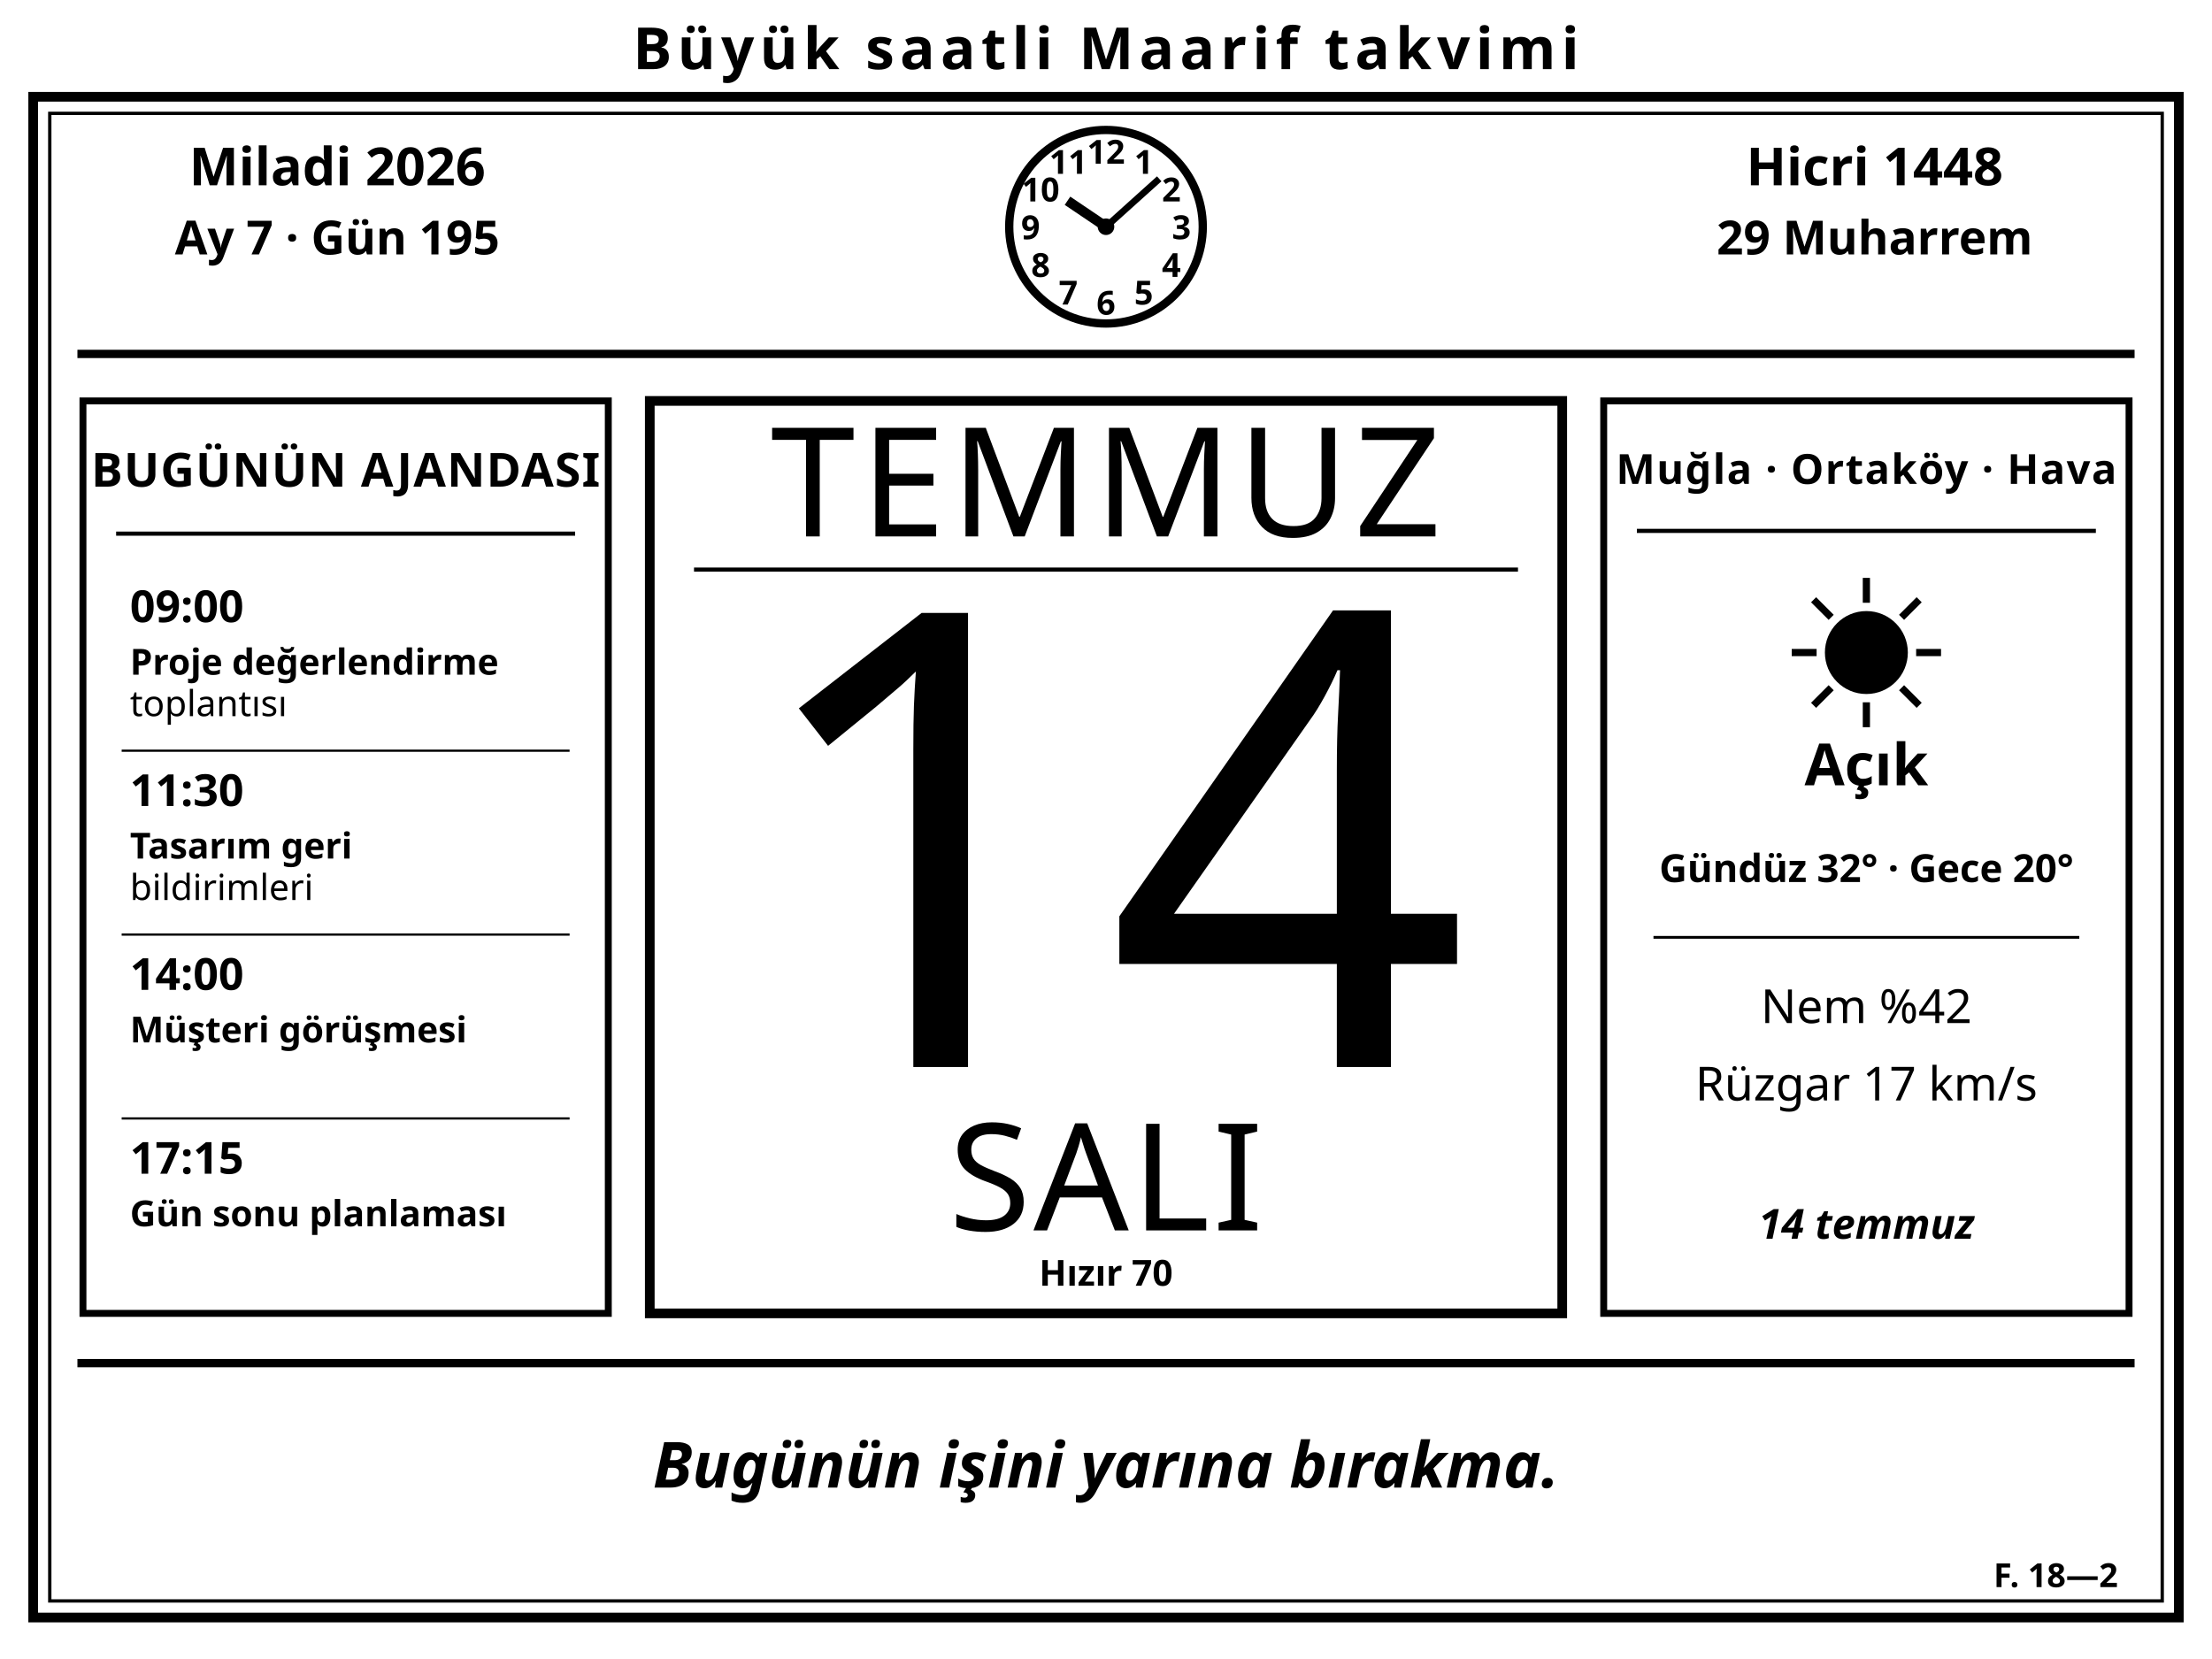
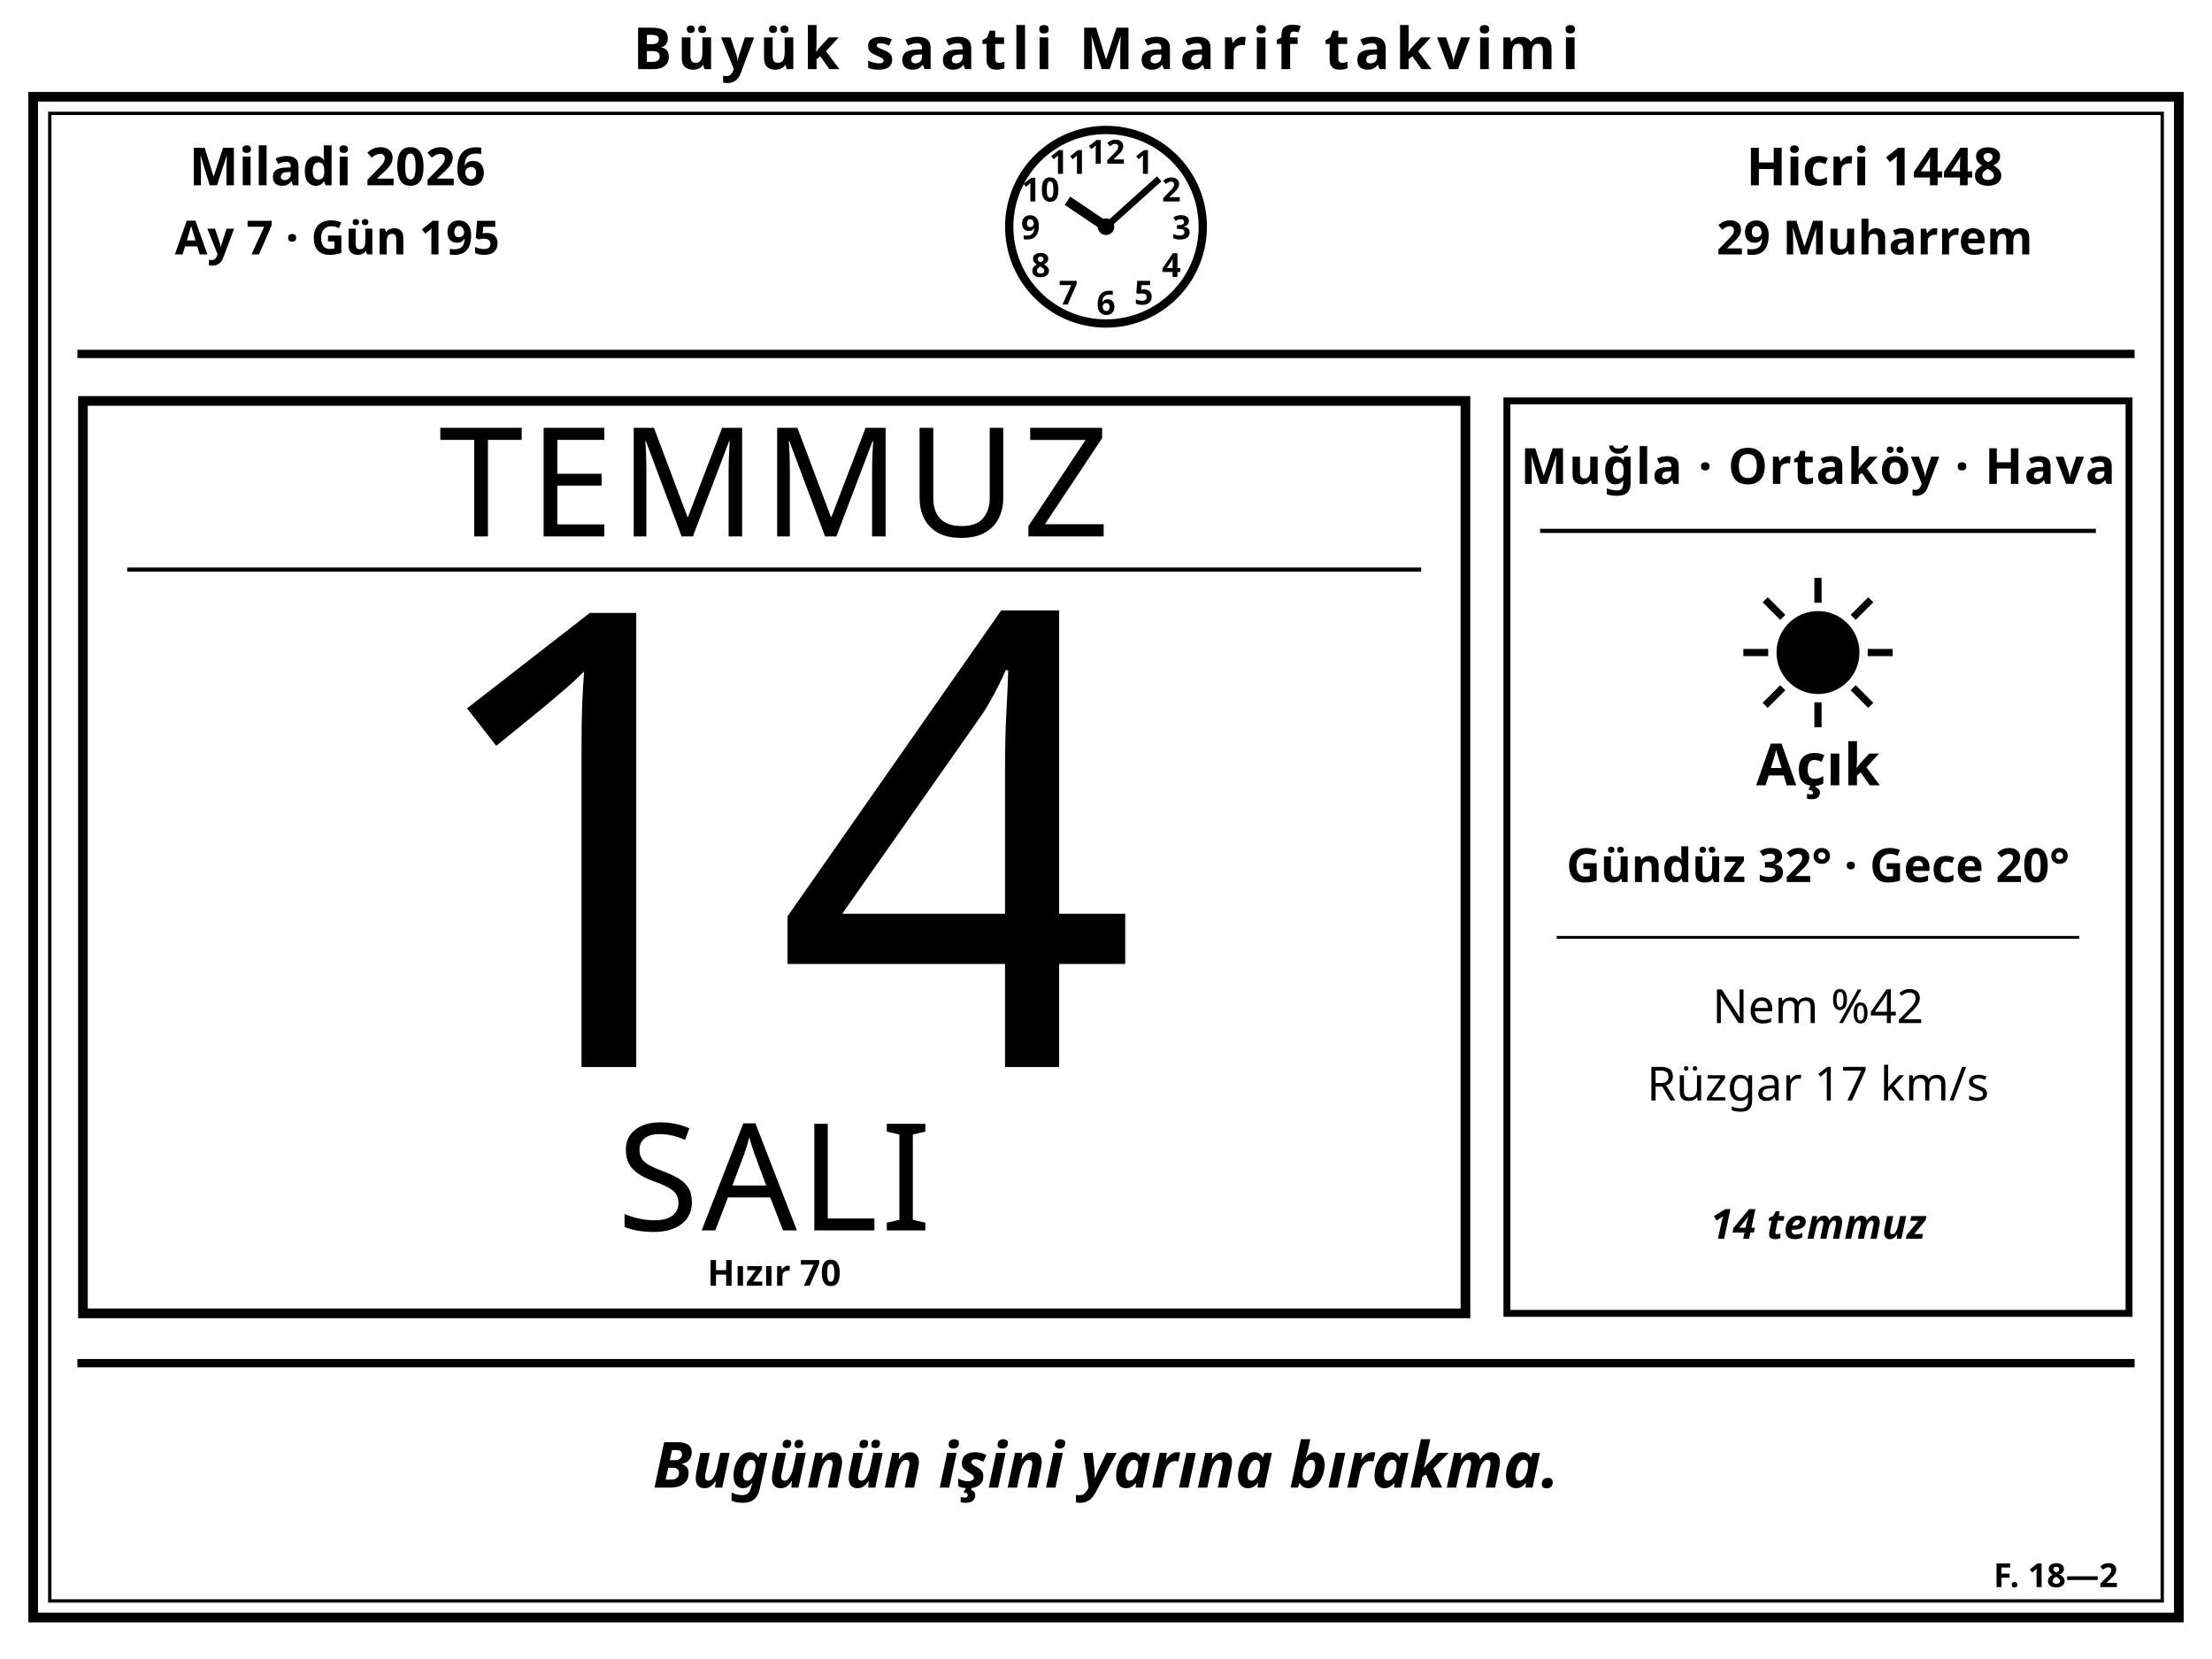
<svg xmlns="http://www.w3.org/2000/svg" width="800" height="600" viewBox="0 0 800 600" data-layout="date-focus">
  <rect x="0" y="0" width="800" height="600" fill="#ffffff" />
  <text x="400" y="25" font-family="PT Serif" font-size="21" font-weight="bold" font-style="normal" text-anchor="middle" fill="#000" letter-spacing="2">Büyük saatli Maarif takvimi</text>
  <rect x="12" y="35" width="776" height="550" fill="none" stroke="#000" stroke-width="3.5" />
  <rect x="18" y="41" width="764" height="538" fill="none" stroke="#000" stroke-width="1.2" />
  <text x="122" y="67" font-family="PT Serif" font-size="19" font-weight="bold" font-style="normal" text-anchor="middle" fill="#000">Miladi 2026</text>
  <text x="122" y="92" font-family="PT Serif" font-size="17" font-weight="bold" font-style="normal" text-anchor="middle" fill="#000">Ay 7 · Gün 195</text>
  <circle cx="400" cy="82" r="35" fill="#fff" stroke="#000" stroke-width="3" />
  <text x="413.65" y="62.858" font-family="PT Serif" font-size="12" font-weight="bold" font-style="normal" text-anchor="middle" fill="#000">1</text>
  <text x="423.642" y="72.85" font-family="PT Serif" font-size="12" font-weight="bold" font-style="normal" text-anchor="middle" fill="#000">2</text>
  <text x="427.3" y="86.5" font-family="PT Serif" font-size="12" font-weight="bold" font-style="normal" text-anchor="middle" fill="#000">3</text>
  <text x="423.642" y="100.15" font-family="PT Serif" font-size="12" font-weight="bold" font-style="normal" text-anchor="middle" fill="#000">4</text>
  <text x="413.65" y="110.142" font-family="PT Serif" font-size="12" font-weight="bold" font-style="normal" text-anchor="middle" fill="#000">5</text>
  <text x="400" y="113.8" font-family="PT Serif" font-size="12" font-weight="bold" font-style="normal" text-anchor="middle" fill="#000">6</text>
  <text x="386.35" y="110.142" font-family="PT Serif" font-size="12" font-weight="bold" font-style="normal" text-anchor="middle" fill="#000">7</text>
  <text x="376.358" y="100.15" font-family="PT Serif" font-size="12" font-weight="bold" font-style="normal" text-anchor="middle" fill="#000">8</text>
  <text x="372.7" y="86.5" font-family="PT Serif" font-size="12" font-weight="bold" font-style="normal" text-anchor="middle" fill="#000">9</text>
  <text x="376.358" y="72.85" font-family="PT Serif" font-size="12" font-weight="bold" font-style="normal" text-anchor="middle" fill="#000">10</text>
  <text x="386.35" y="62.858" font-family="PT Serif" font-size="12" font-weight="bold" font-style="normal" text-anchor="middle" fill="#000">11</text>
  <text x="400" y="59.2" font-family="PT Serif" font-size="12" font-weight="bold" font-style="normal" text-anchor="middle" fill="#000">12</text>
  <line x1="400" y1="82" x2="386.072" y2="72.606" stroke="#000" stroke-width="3.6" stroke-linecap="butt" />
  <line x1="400" y1="82" x2="419.247" y2="64.67" stroke="#000" stroke-width="2.4" stroke-linecap="butt" />
  <circle cx="400" cy="82" r="3" fill="#000" />
  <text x="678" y="67" font-family="PT Serif" font-size="19" font-weight="bold" font-style="normal" text-anchor="middle" fill="#000">Hicri 1448</text>
  <text x="678" y="92" font-family="PT Serif" font-size="17" font-weight="bold" font-style="normal" text-anchor="middle" fill="#000">29 Muharrem</text>
  <line x1="28" y1="128" x2="772" y2="128" stroke="#000" stroke-width="3" stroke-linecap="butt" />
-   <rect x="30" y="145" width="190" height="330" fill="none" stroke="#000" stroke-width="2.5" />
-   <text x="125" y="176" font-family="PT Serif" font-size="17" font-weight="bold" font-style="normal" text-anchor="middle" fill="#000" letter-spacing="0.4">BUGÜNÜN AJANDASI</text>
-   <line x1="42" y1="193" x2="208" y2="193" stroke="#000" stroke-width="1.5" stroke-linecap="butt" />
-   <g aria-label="09:00 Proje değerlendirme toplantısı">
-     <text x="47" y="225" font-family="PT Serif" font-size="16" font-weight="bold" font-style="normal" text-anchor="start" fill="#000">09:00</text>
-     <text x="47" y="244" font-family="PT Serif" font-size="13" font-weight="bold" font-style="normal" text-anchor="start" fill="#000">Proje değerlendirme</text>
-     <text x="47" y="259" font-family="PT Serif" font-size="13" font-weight="normal" font-style="normal" text-anchor="start" fill="#000">toplantısı</text>
-     <line x1="44" y1="271.5" x2="206" y2="271.5" stroke="#000" stroke-width="0.8" stroke-linecap="butt" />
-   </g>
-   <g aria-label="11:30 Tasarım geri bildirimleri">
-     <text x="47" y="291.5" font-family="PT Serif" font-size="16" font-weight="bold" font-style="normal" text-anchor="start" fill="#000">11:30</text>
-     <text x="47" y="310.5" font-family="PT Serif" font-size="13" font-weight="bold" font-style="normal" text-anchor="start" fill="#000">Tasarım geri</text>
-     <text x="47" y="325.5" font-family="PT Serif" font-size="13" font-weight="normal" font-style="normal" text-anchor="start" fill="#000">bildirimleri</text>
-     <line x1="44" y1="338" x2="206" y2="338" stroke="#000" stroke-width="0.8" stroke-linecap="butt" />
-   </g>
-   <g aria-label="14:00 Müşteri görüşmesi">
-     <text x="47" y="358" font-family="PT Serif" font-size="16" font-weight="bold" font-style="normal" text-anchor="start" fill="#000">14:00</text>
-     <text x="47" y="377" font-family="PT Serif" font-size="13" font-weight="bold" font-style="normal" text-anchor="start" fill="#000">Müşteri görüşmesi</text>
-     <line x1="44" y1="404.5" x2="206" y2="404.5" stroke="#000" stroke-width="0.8" stroke-linecap="butt" />
-   </g>
-   <g aria-label="17:15 Gün sonu planlaması">
-     <text x="47" y="424.5" font-family="PT Serif" font-size="16" font-weight="bold" font-style="normal" text-anchor="start" fill="#000">17:15</text>
-     <text x="47" y="443.5" font-family="PT Serif" font-size="13" font-weight="bold" font-style="normal" text-anchor="start" fill="#000">Gün sonu planlaması</text>
-   </g>
-   <rect x="235" y="145" width="330" height="330" fill="none" stroke="#000" stroke-width="3.5" />
-   <text x="400" y="194" font-family="Bebas Neue" font-size="55" font-weight="normal" font-style="normal" text-anchor="middle" fill="#000" letter-spacing="2">TEMMUZ</text>
-   <line x1="251" y1="206" x2="549" y2="206" stroke="#000" stroke-width="1.5" stroke-linecap="butt" />
-   <text x="400" y="385.9" font-family="Bebas Neue" font-size="230" font-weight="normal" font-style="normal" text-anchor="middle" fill="#000">14</text>
-   <text x="400" y="445" font-family="Bebas Neue" font-size="54" font-weight="normal" font-style="normal" text-anchor="middle" fill="#000" letter-spacing="1">SALI</text>
-   <text x="400" y="465" font-family="PT Serif" font-size="13" font-weight="bold" font-style="normal" text-anchor="middle" fill="#000">Hızır 70</text>
-   <rect x="580" y="145" width="190" height="330" fill="none" stroke="#000" stroke-width="2.5" />
-   <text x="675" y="175" font-family="PT Serif" font-size="15" font-weight="bold" font-style="normal" text-anchor="middle" fill="#000" letter-spacing="0.5">Muğla · Ortaköy · Hava</text>
-   <line x1="592" y1="192" x2="758" y2="192" stroke="#000" stroke-width="1.5" stroke-linecap="butt" />
-   <circle cx="675" cy="236" r="15" fill="#000" />
-   <line x1="693" y1="236" x2="702" y2="236" stroke="#000" stroke-width="2.6" stroke-linecap="butt" />
-   <line x1="687.728" y1="248.728" x2="694.092" y2="255.092" stroke="#000" stroke-width="2.6" stroke-linecap="butt" />
-   <line x1="675" y1="254" x2="675" y2="263" stroke="#000" stroke-width="2.6" stroke-linecap="butt" />
-   <line x1="662.272" y1="248.728" x2="655.908" y2="255.092" stroke="#000" stroke-width="2.6" stroke-linecap="butt" />
-   <line x1="657" y1="236" x2="648" y2="236" stroke="#000" stroke-width="2.6" stroke-linecap="butt" />
-   <line x1="662.272" y1="223.272" x2="655.908" y2="216.908" stroke="#000" stroke-width="2.6" stroke-linecap="butt" />
-   <line x1="675" y1="218" x2="675" y2="209" stroke="#000" stroke-width="2.6" stroke-linecap="butt" />
-   <line x1="687.728" y1="223.272" x2="694.092" y2="216.908" stroke="#000" stroke-width="2.6" stroke-linecap="butt" />
-   <text x="675" y="284" font-family="PT Serif" font-size="21" font-weight="bold" font-style="normal" text-anchor="middle" fill="#000">Açık</text>
-   <text x="675" y="319" font-family="PT Serif" font-size="14" font-weight="bold" font-style="normal" text-anchor="middle" fill="#000">Gündüz 32°  ·  Gece 20°</text>
-   <line x1="598" y1="339" x2="752" y2="339" stroke="#000" stroke-width="1" stroke-linecap="butt" />
-   <text x="675" y="370" font-family="PT Serif" font-size="17" font-weight="normal" font-style="normal" text-anchor="middle" fill="#000">Nem %42</text>
-   <text x="675" y="398" font-family="PT Serif" font-size="17" font-weight="normal" font-style="normal" text-anchor="middle" fill="#000">Rüzgar 17 km/s</text>
-   <text x="675" y="448" font-family="PT Serif" font-size="15" font-weight="bold" font-style="italic" text-anchor="middle" fill="#000">14 temmuz</text>
+   <rect x="30" y="145" width="500" height="330" fill="none" stroke="#000" stroke-width="3.5" />
+   <text x="280" y="194" font-family="Bebas Neue" font-size="55" font-weight="normal" font-style="normal" text-anchor="middle" fill="#000" letter-spacing="2">TEMMUZ</text>
+   <line x1="46" y1="206" x2="514" y2="206" stroke="#000" stroke-width="1.5" stroke-linecap="butt" />
+   <text x="280" y="385.9" font-family="Bebas Neue" font-size="230" font-weight="normal" font-style="normal" text-anchor="middle" fill="#000">14</text>
+   <text x="280" y="445" font-family="Bebas Neue" font-size="54" font-weight="normal" font-style="normal" text-anchor="middle" fill="#000" letter-spacing="1">SALI</text>
+   <text x="280" y="465" font-family="PT Serif" font-size="13" font-weight="bold" font-style="normal" text-anchor="middle" fill="#000">Hızır 70</text>
+   <rect x="545" y="145" width="225" height="330" fill="none" stroke="#000" stroke-width="2.5" />
+   <text x="657.5" y="175" font-family="PT Serif" font-size="18" font-weight="bold" font-style="normal" text-anchor="middle" fill="#000" letter-spacing="0.5">Muğla · Ortaköy · Hava</text>
+   <line x1="557" y1="192" x2="758" y2="192" stroke="#000" stroke-width="1.5" stroke-linecap="butt" />
+   <circle cx="657.5" cy="236" r="15" fill="#000" />
+   <line x1="675.5" y1="236" x2="684.5" y2="236" stroke="#000" stroke-width="2.6" stroke-linecap="butt" />
+   <line x1="670.228" y1="248.728" x2="676.592" y2="255.092" stroke="#000" stroke-width="2.6" stroke-linecap="butt" />
+   <line x1="657.5" y1="254" x2="657.5" y2="263" stroke="#000" stroke-width="2.6" stroke-linecap="butt" />
+   <line x1="644.772" y1="248.728" x2="638.408" y2="255.092" stroke="#000" stroke-width="2.6" stroke-linecap="butt" />
+   <line x1="639.5" y1="236" x2="630.5" y2="236" stroke="#000" stroke-width="2.6" stroke-linecap="butt" />
+   <line x1="644.772" y1="223.272" x2="638.408" y2="216.908" stroke="#000" stroke-width="2.6" stroke-linecap="butt" />
+   <line x1="657.5" y1="218" x2="657.5" y2="209" stroke="#000" stroke-width="2.6" stroke-linecap="butt" />
+   <line x1="670.228" y1="223.272" x2="676.592" y2="216.908" stroke="#000" stroke-width="2.6" stroke-linecap="butt" />
+   <text x="657.5" y="284" font-family="PT Serif" font-size="21" font-weight="bold" font-style="normal" text-anchor="middle" fill="#000">Açık</text>
+   <text x="657.5" y="319" font-family="PT Serif" font-size="17" font-weight="bold" font-style="normal" text-anchor="middle" fill="#000">Gündüz 32°  ·  Gece 20°</text>
+   <line x1="563" y1="339" x2="752" y2="339" stroke="#000" stroke-width="1" stroke-linecap="butt" />
+   <text x="657.5" y="370" font-family="PT Serif" font-size="17" font-weight="normal" font-style="normal" text-anchor="middle" fill="#000">Nem %42</text>
+   <text x="657.5" y="398" font-family="PT Serif" font-size="17" font-weight="normal" font-style="normal" text-anchor="middle" fill="#000">Rüzgar 17 km/s</text>
+   <text x="657.5" y="448" font-family="PT Serif" font-size="15" font-weight="bold" font-style="italic" text-anchor="middle" fill="#000">14 temmuz</text>
  <line x1="28" y1="493" x2="772" y2="493" stroke="#000" stroke-width="3" stroke-linecap="butt" />
  <text x="400" y="538" font-family="PT Serif" font-size="23" font-weight="bold" font-style="italic" text-anchor="middle" fill="#000">Bugünün işini yarına bırakma.</text>
  <text x="766" y="574" font-family="PT Serif" font-size="12" font-weight="bold" font-style="normal" text-anchor="end" fill="#000">F. 18—2</text>
</svg>
